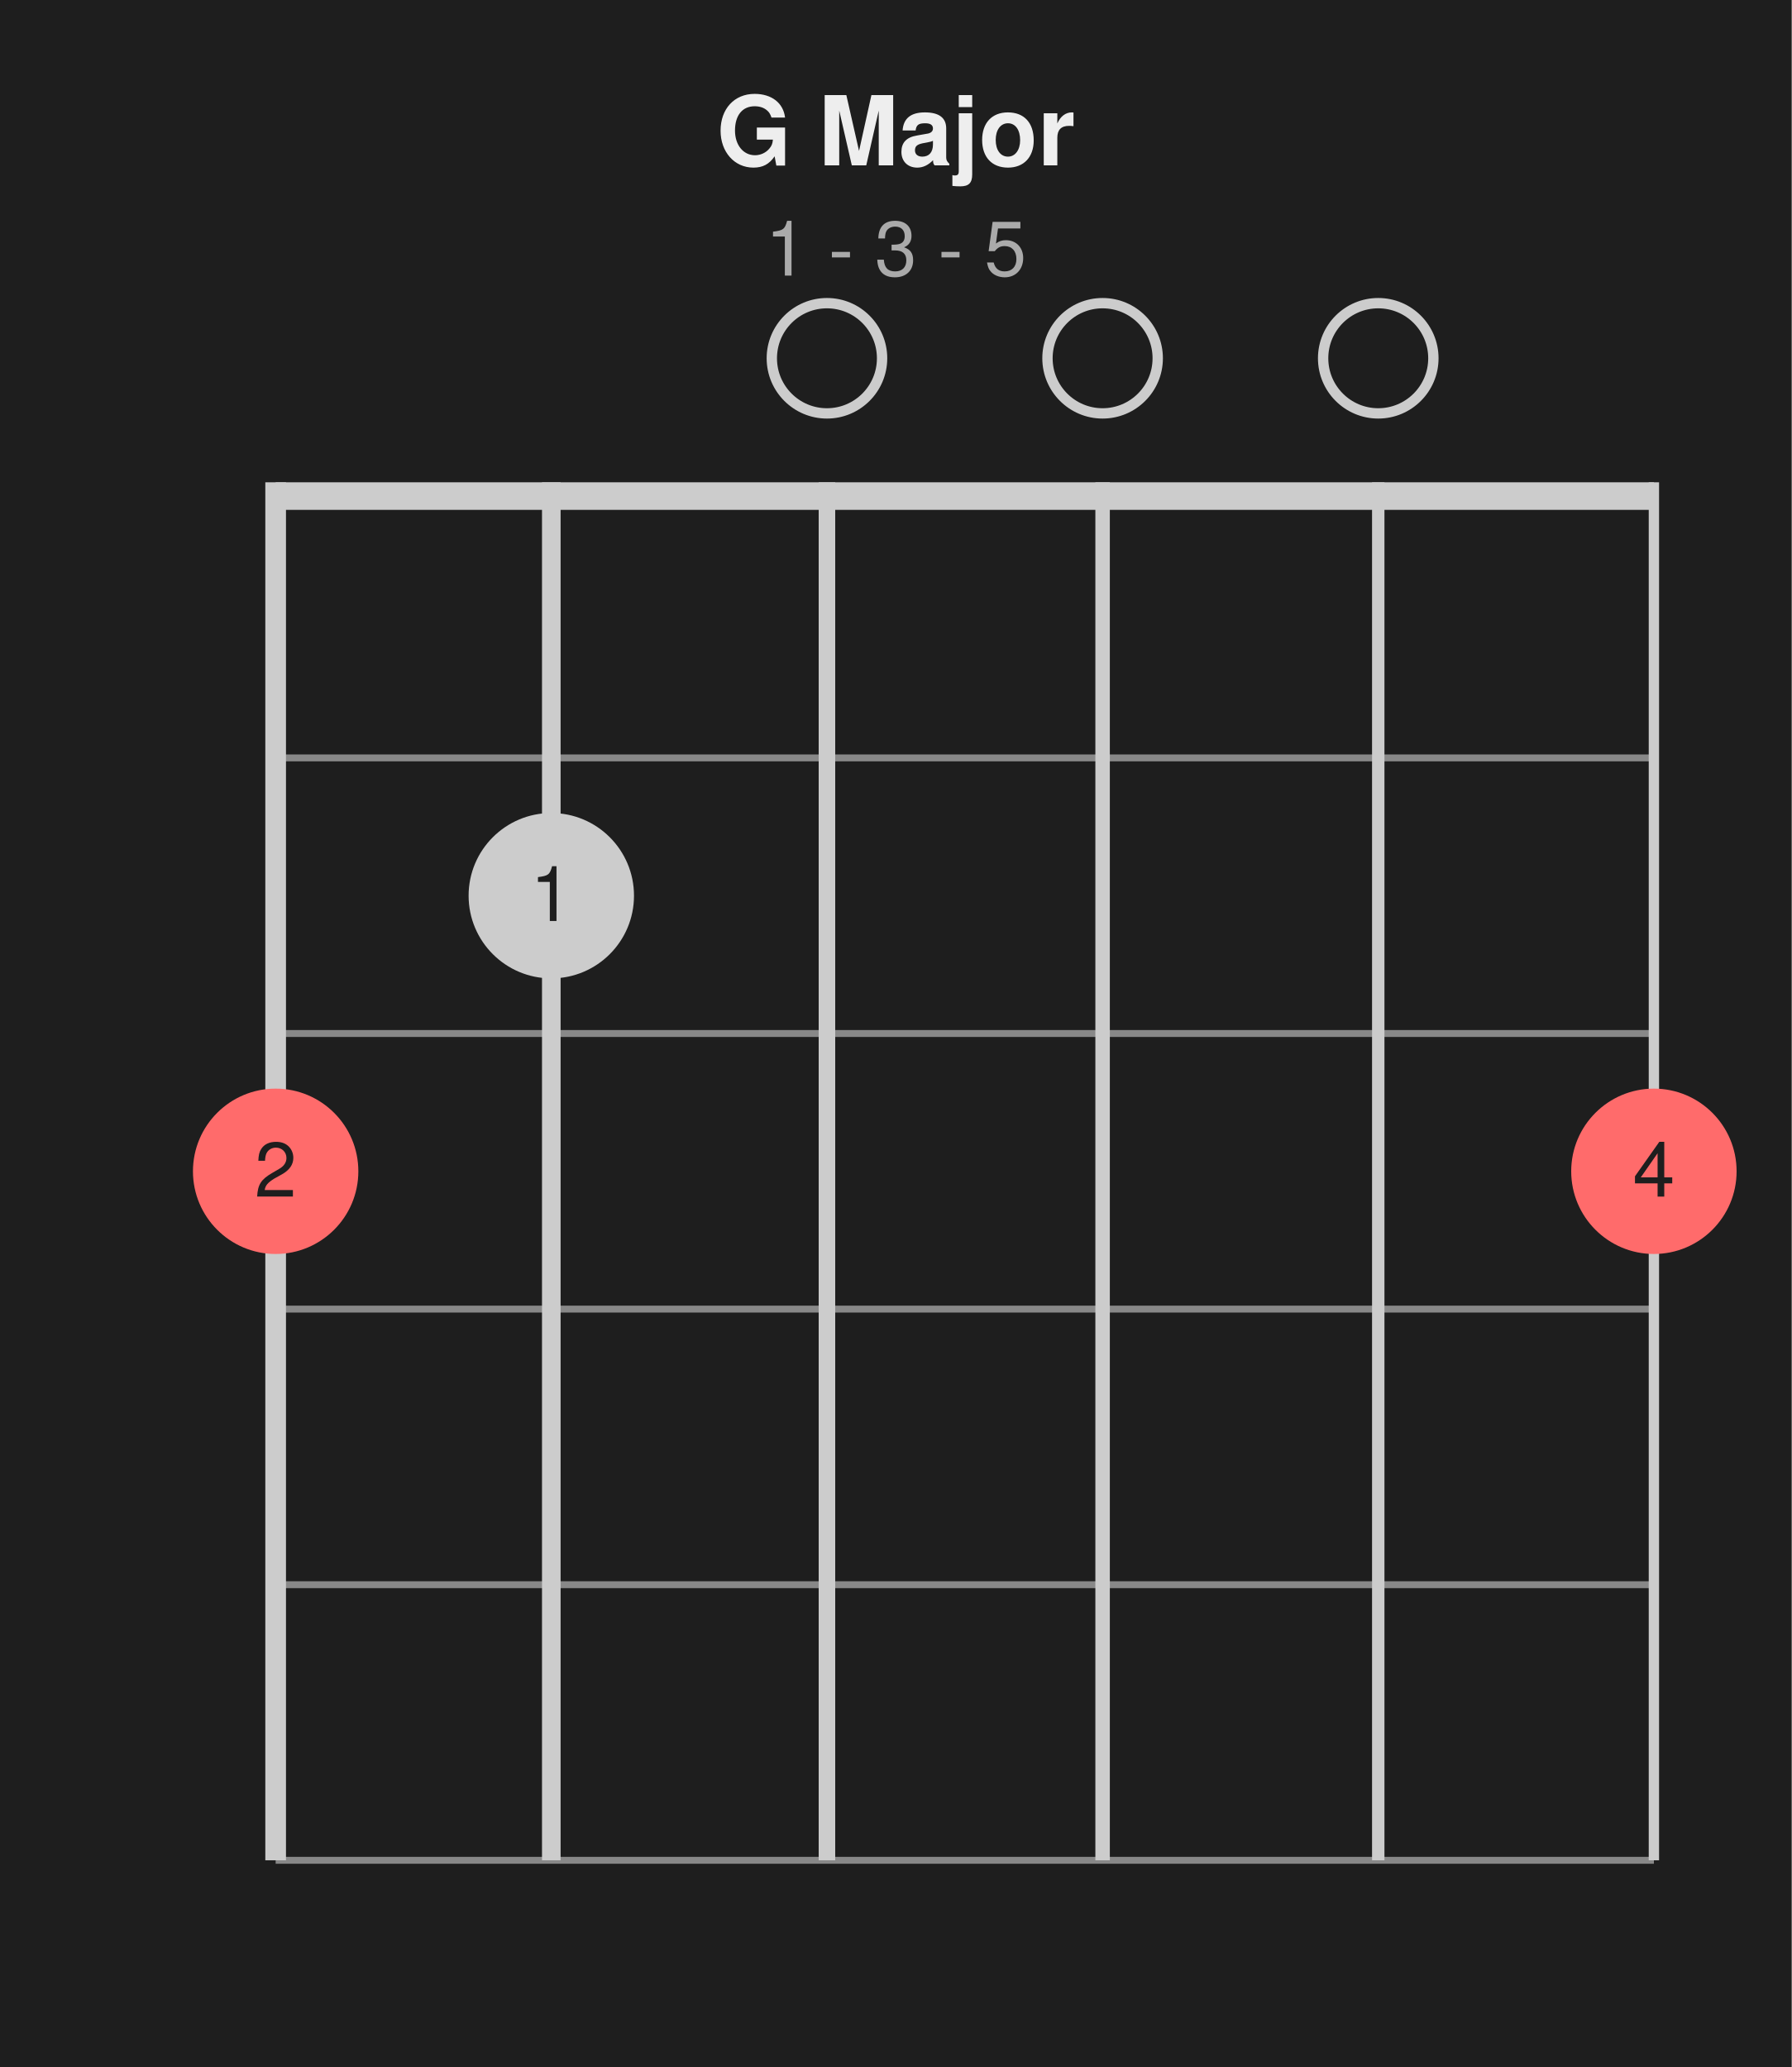
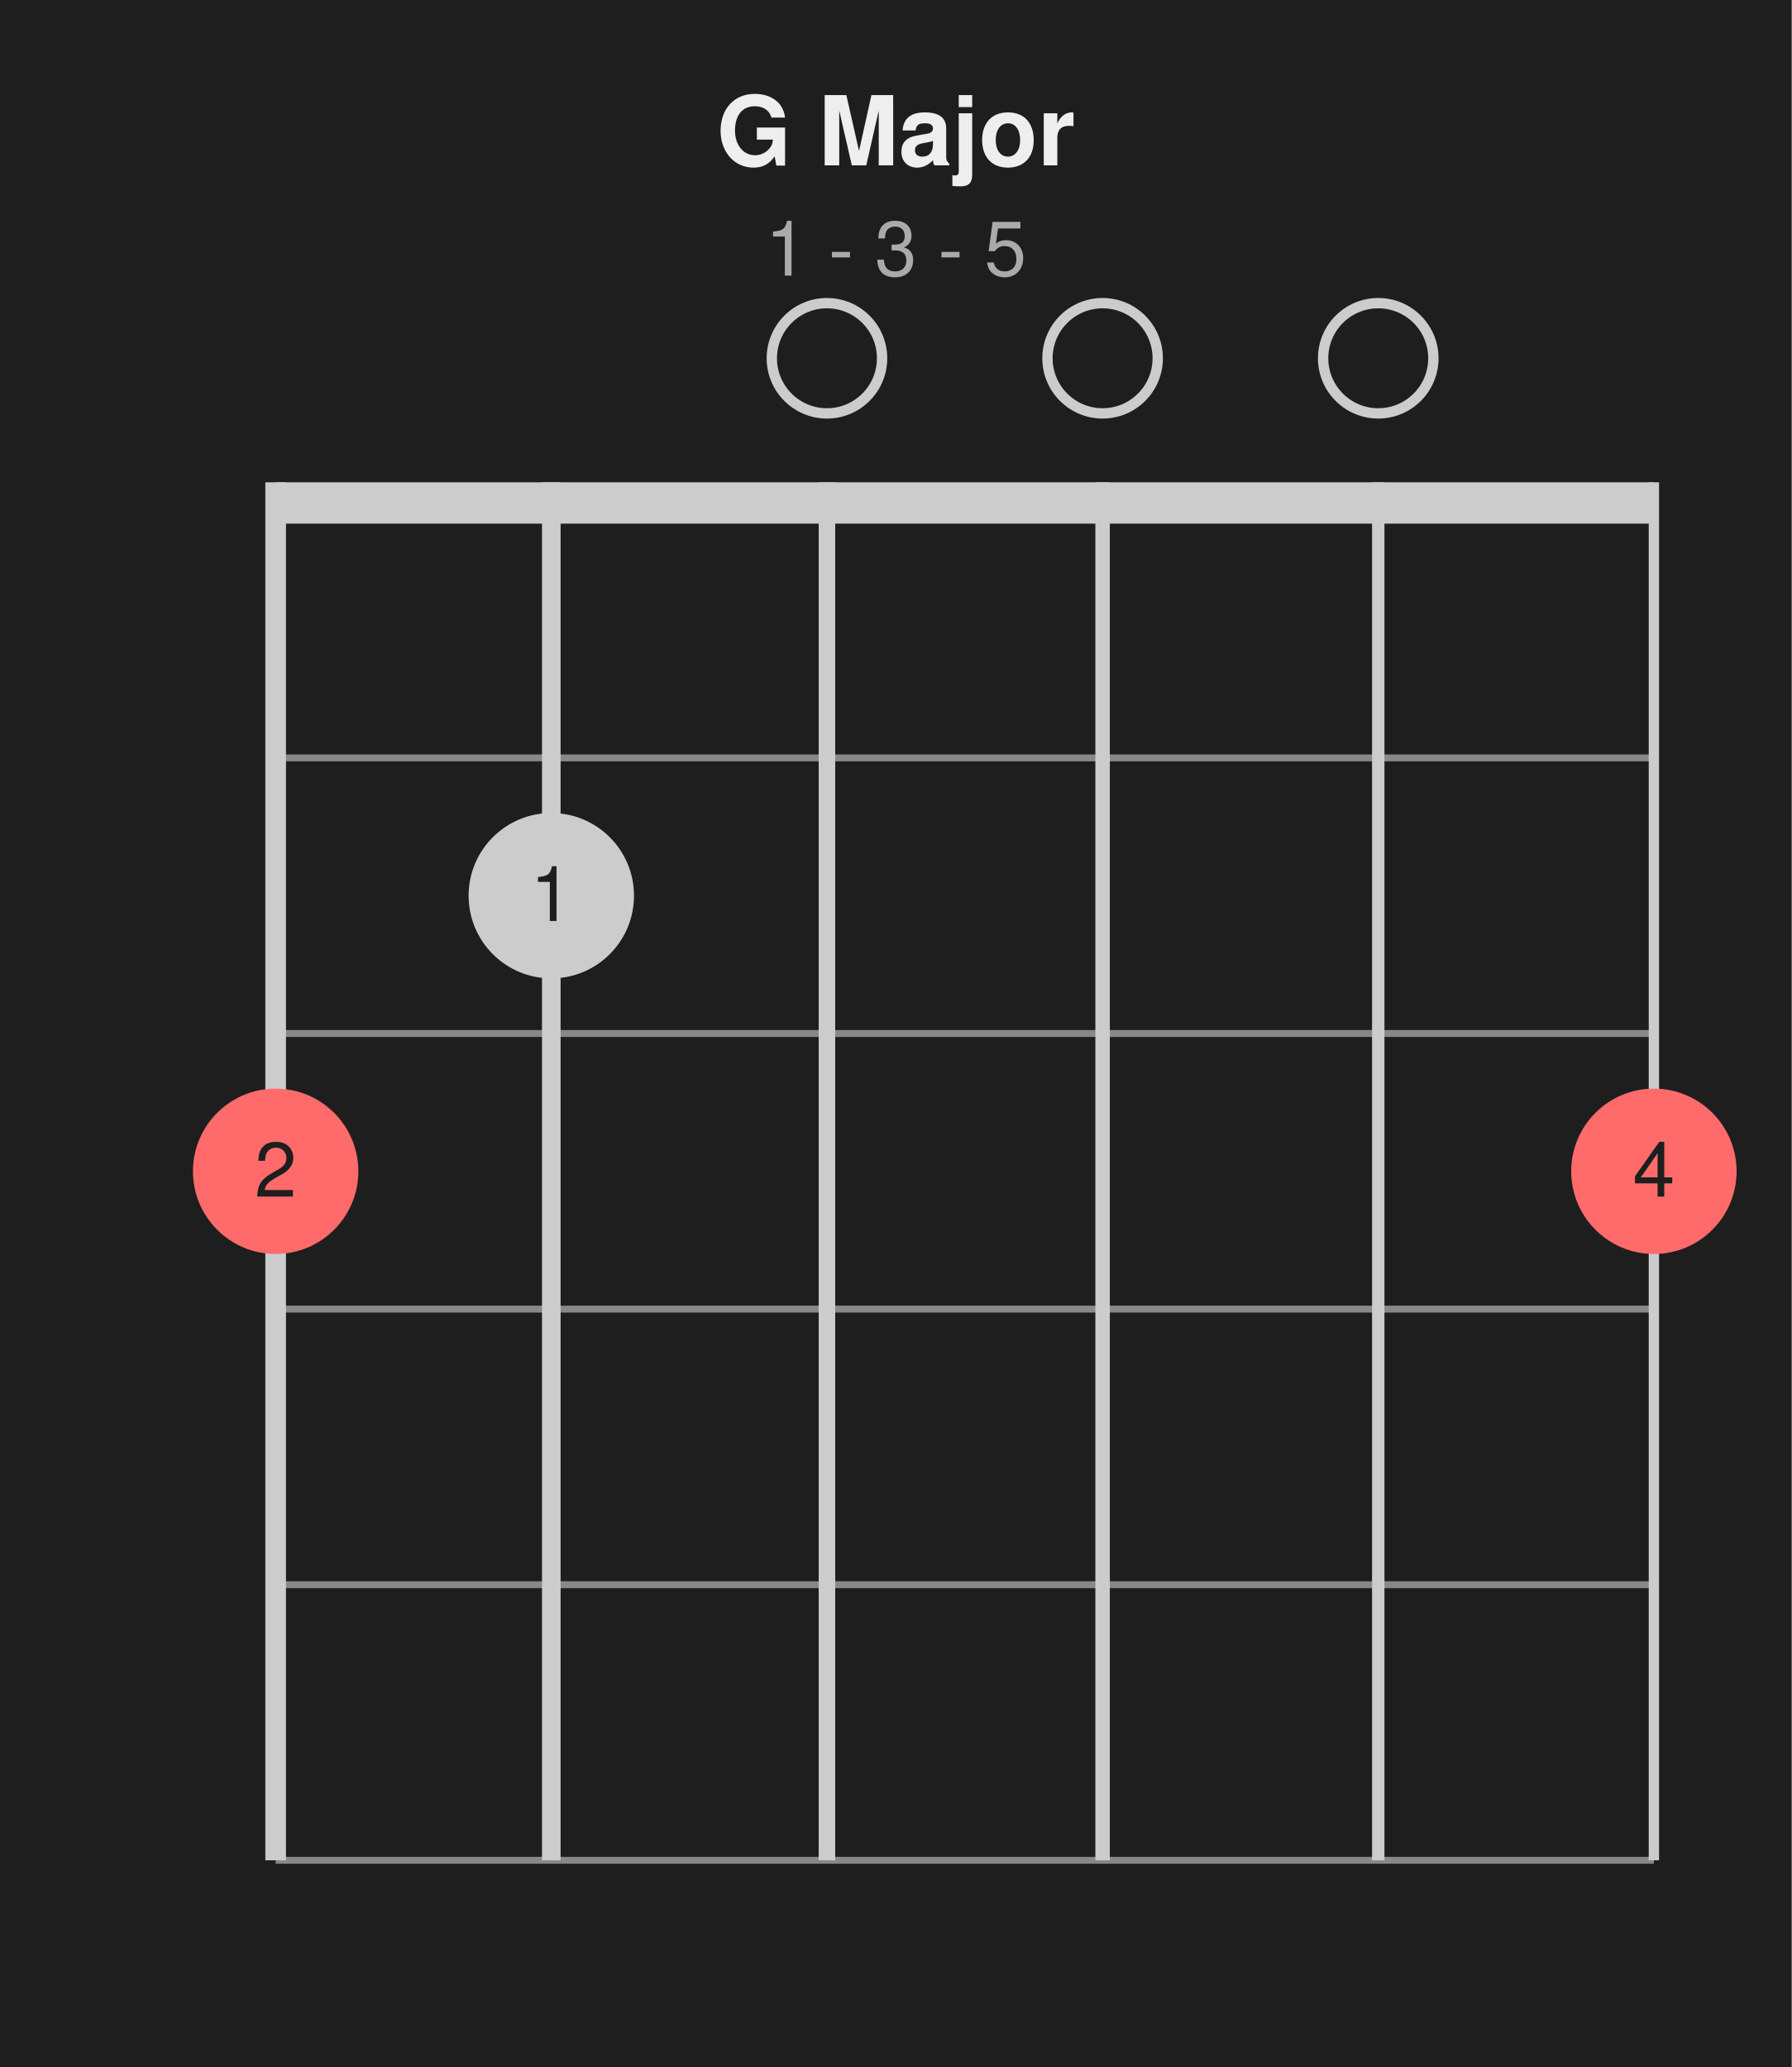
<svg xmlns="http://www.w3.org/2000/svg" width="260" height="300">
  <rect x="0" y="0" width="260" height="300" fill="#1e1e1e" />
-   <rect x="40" y="70" width="200" height="4" fill="#cccccc" />
+   <rect x="40" y="70" width="200" height="6" fill="#cccccc" />
  <line x1="40" y1="110" x2="240" y2="110" stroke="#888888" stroke-width="1" />
  <line x1="40" y1="150" x2="240" y2="150" stroke="#888888" stroke-width="1" />
  <line x1="40" y1="190" x2="240" y2="190" stroke="#888888" stroke-width="1" />
  <line x1="40" y1="230" x2="240" y2="230" stroke="#888888" stroke-width="1" />
  <line x1="40" y1="270" x2="240" y2="270" stroke="#888888" stroke-width="1" />
  <line x1="40" y1="70" x2="40" y2="270" stroke="#cccccc" stroke-width="3" />
  <line x1="80" y1="70" x2="80" y2="270" stroke="#cccccc" stroke-width="2.7" />
  <line x1="120" y1="70" x2="120" y2="270" stroke="#cccccc" stroke-width="2.4" />
  <line x1="160" y1="70" x2="160" y2="270" stroke="#cccccc" stroke-width="2.1" />
  <line x1="200" y1="70" x2="200" y2="270" stroke="#cccccc" stroke-width="1.8" />
  <line x1="240" y1="70" x2="240" y2="270" stroke="#cccccc" stroke-width="1.5" />
  <text x="130" y="24" text-anchor="middle" dominant-baseline="auto" fill="#eeeeee" font-family="Helvetica, Arial, sans-serif" font-size="14" font-weight="bold">G Major</text>
  <text x="130" y="40" text-anchor="middle" dominant-baseline="auto" fill="#aaaaaa" font-family="Helvetica, Arial, sans-serif" font-size="11">1 - 3 - 5</text>
  <circle cx="120" cy="52" r="8" fill="none" stroke="#cccccc" stroke-width="1.5" />
  <circle cx="160" cy="52" r="8" fill="none" stroke="#cccccc" stroke-width="1.5" />
  <circle cx="200" cy="52" r="8" fill="none" stroke="#cccccc" stroke-width="1.5" />
  <circle cx="40" cy="170" r="12" fill="#ff6b6b" />
  <text x="40" y="170" text-anchor="middle" dominant-baseline="middle" fill="#1e1e1e" font-family="Helvetica, Arial, sans-serif" font-size="11">2</text>
  <circle cx="80" cy="130" r="12" fill="#cccccc" />
  <text x="80" y="130" text-anchor="middle" dominant-baseline="middle" fill="#1e1e1e" font-family="Helvetica, Arial, sans-serif" font-size="11">1</text>
  <circle cx="240" cy="170" r="12" fill="#ff6b6b" />
  <text x="240" y="170" text-anchor="middle" dominant-baseline="middle" fill="#1e1e1e" font-family="Helvetica, Arial, sans-serif" font-size="11">4</text>
</svg>
